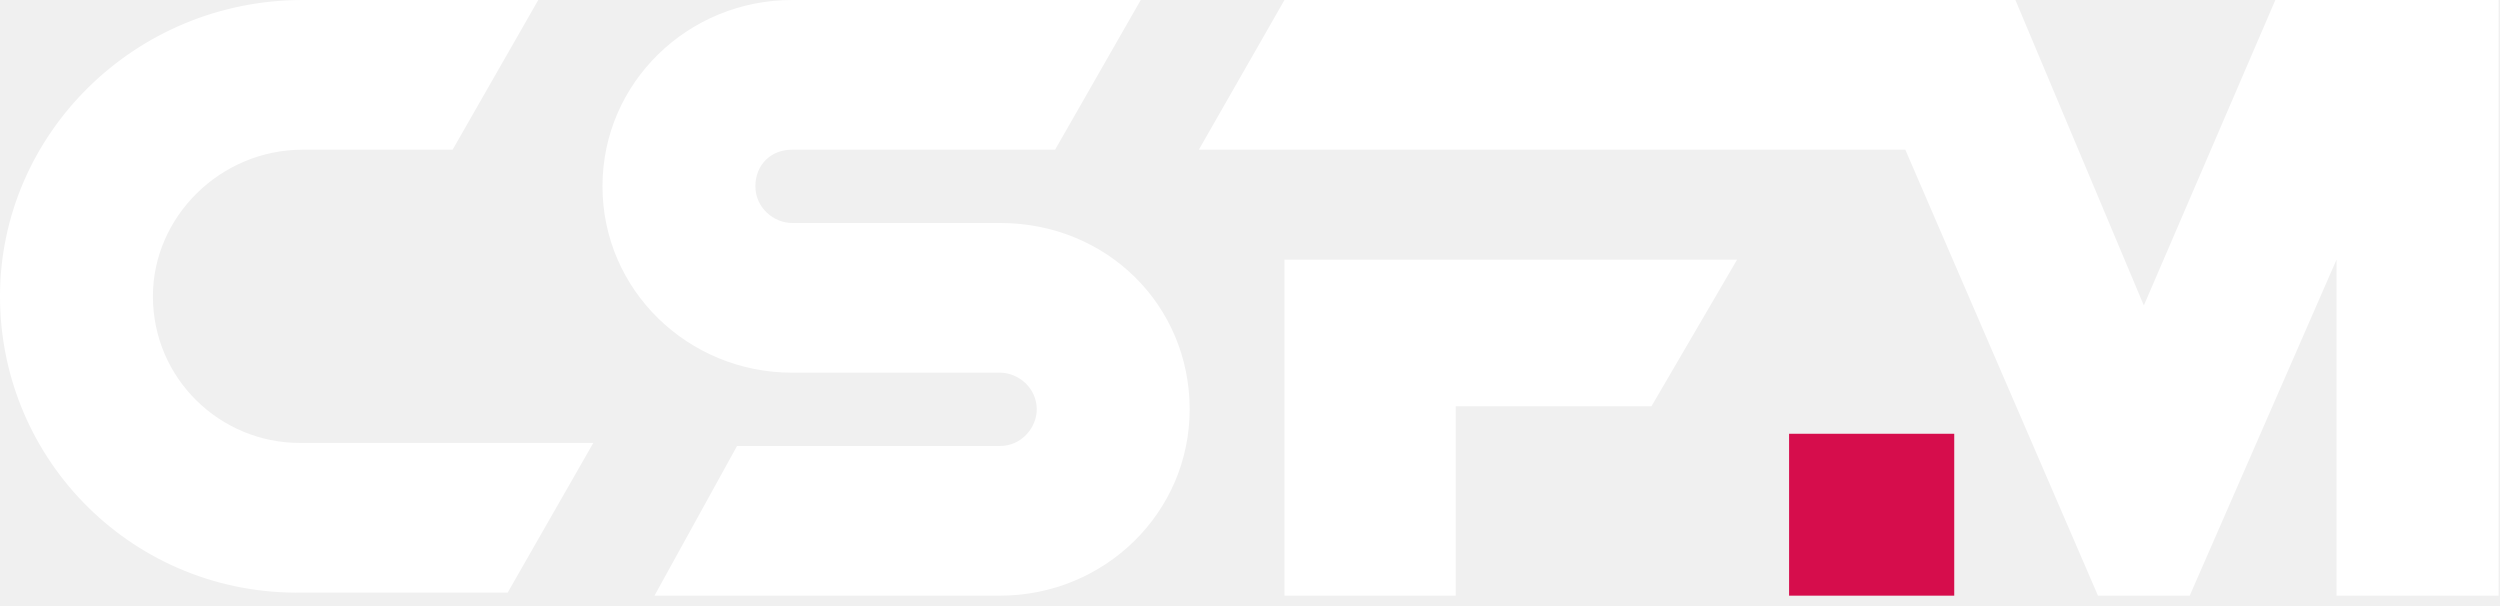
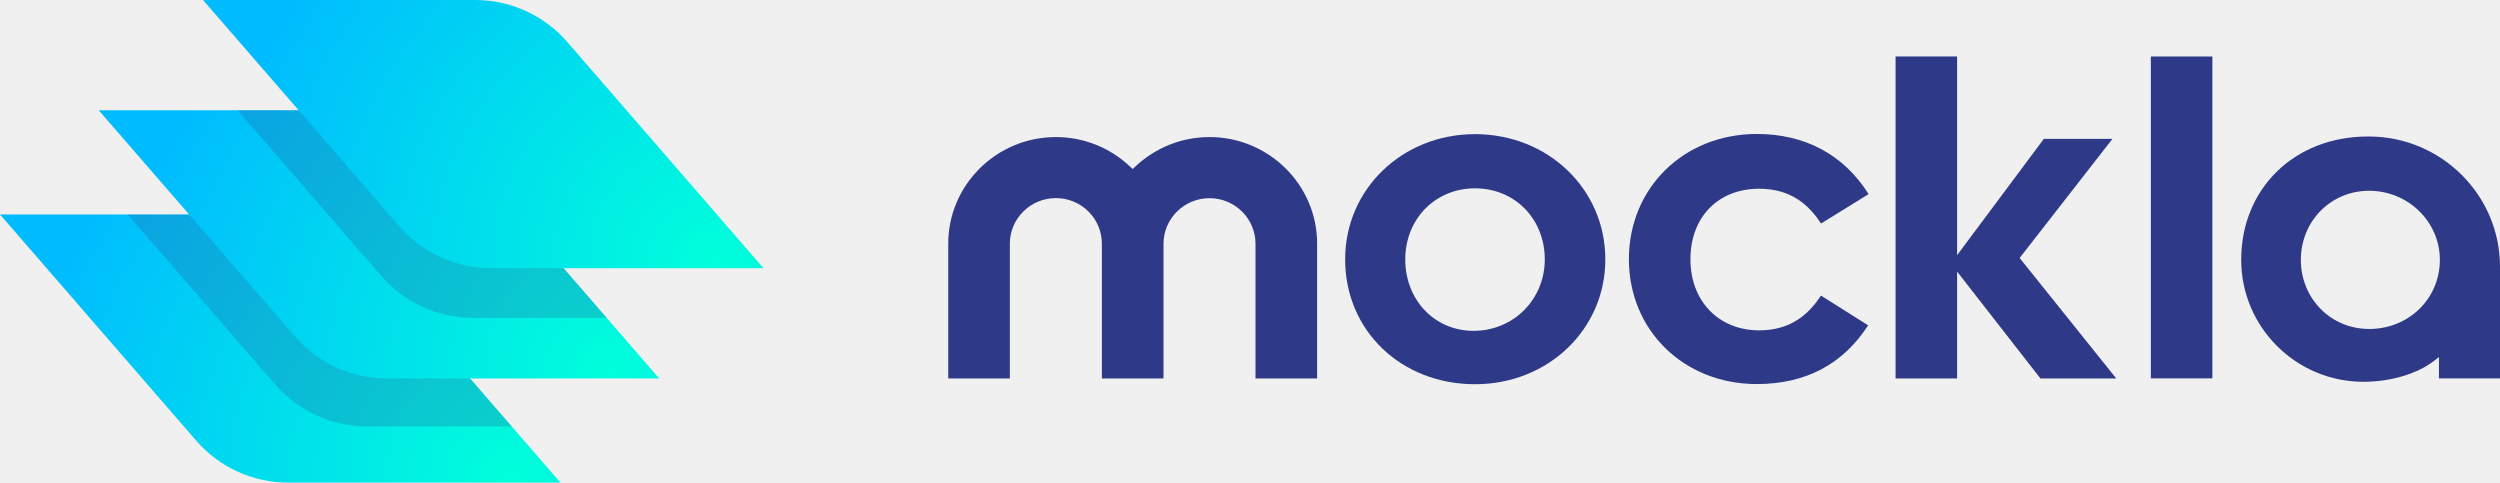
- <svg xmlns="http://www.w3.org/2000/svg" width="128" height="31" viewBox="0 0 128 31" fill="none">
-   <path d="M15.502 7.664C11.274 7.664 7.829 11.104 7.829 15.171C7.829 19.393 11.274 22.678 15.345 22.678H30.377L25.993 30.341H15.502C6.89 30.498 0 23.616 0 15.171C0 6.882 6.89 0 15.502 0H27.559L23.174 7.664H15.502ZM74.534 30.498H65.765V13.294H88.939L84.555 20.801H74.534V30.498ZM51.203 11.417H40.555C39.616 11.417 38.676 10.635 38.676 9.54C38.676 8.445 39.459 7.664 40.555 7.664H54.021L58.406 0H40.555C35.231 0 30.847 4.223 30.847 9.54C30.847 14.858 35.231 19.081 40.555 19.081H51.203C52.142 19.081 53.082 19.863 53.082 20.957C53.082 21.896 52.299 22.834 51.203 22.834H37.737L33.509 30.498H51.203C56.527 30.498 60.911 26.275 60.911 20.957C60.911 15.64 56.683 11.417 51.203 11.417ZM109.765 15.64L116.498 0H127.929V30.498H119.63V13.294L112.114 30.498H107.416L97.552 7.664H70.306H61.381L65.765 0H94.42H103.032H103.189L109.765 15.64Z" fill="white" />
-   <path d="M100.057 22.209H91.601V30.498H100.057V22.209Z" fill="#D60D4C" />
+ <svg xmlns="http://www.w3.org/2000/svg" width="259" height="50" viewBox="0 0 259 50" fill="none">
+   <g clip-path="url(#clip0_79_2327)">
+     <path d="M152.813 13.896C145.272 13.896 139.356 19.595 139.356 26.872C139.356 34.241 145.144 39.806 152.813 39.806C160.388 39.806 166.312 34.123 166.312 26.872C166.312 19.595 160.379 13.896 152.813 13.896ZM152.659 34.275C148.625 34.275 145.586 31.088 145.586 26.872C145.586 22.681 148.693 19.511 152.813 19.511C156.932 19.511 160.039 22.673 160.039 26.872C160.039 31.02 156.796 34.275 152.659 34.275Z" fill="#2E3A87" />
+     <path d="M188.654 30.624C187.505 32.352 185.726 34.224 182.253 34.224C178.057 34.224 175.129 31.197 175.129 26.863C175.129 22.496 177.989 19.553 182.253 19.553C185.734 19.553 187.513 21.425 188.662 23.154L193.59 20.11C191.011 16.029 187.011 13.879 182.006 13.879C174.448 13.879 168.754 19.46 168.754 26.855C168.754 34.224 174.448 39.789 182.006 39.789C187.054 39.789 190.935 37.74 193.539 33.702L188.654 30.624Z" fill="#2E3A87" />
+     <path d="M219.244 39.207L209.234 26.729L218.852 14.384H211.745L202.757 26.433V5.852H196.382V39.207H202.757V28.137L211.388 39.207H219.244Z" fill="#2E3A87" />
+     <path d="M229.202 5.852H222.827V39.199H229.202V5.852Z" fill="#2E3A87" />
+     <path d="M259 39.207V27.631C259 20.202 252.906 14.148 245.416 14.14H245.322C237.713 14.14 232.189 19.519 232.189 26.922C232.189 33.887 237.866 39.553 244.846 39.553C247.663 39.553 250.404 38.744 252.165 37.386L252.676 36.99V39.199H259V39.207ZM245.441 34.081C241.475 34.081 238.369 30.936 238.369 26.922C238.369 22.909 241.475 19.764 245.441 19.764C249.484 19.764 252.77 22.976 252.77 26.922C252.77 30.936 249.552 34.081 245.441 34.081Z" fill="#2E3A87" />
+     <path d="M125.304 20.531C127.934 20.531 130.07 22.648 130.07 25.253V39.207H136.454V25.244C136.454 19.157 131.449 14.199 125.304 14.199C122.461 14.199 119.755 15.27 117.669 17.209L117.346 17.513L117.022 17.209C114.946 15.27 112.231 14.199 109.388 14.199C103.243 14.199 98.238 19.157 98.238 25.244V39.207H104.621V25.244C104.621 22.639 106.758 20.523 109.388 20.523C112.018 20.523 114.154 22.639 114.154 25.244V39.207H120.538V25.244C120.546 22.648 122.682 20.531 125.304 20.531Z" fill="#2E3A87" />
+     <path d="M29.866 50H58.064L37.731 26.56C35.339 23.803 31.858 22.218 28.19 22.218H0L20.334 45.658C22.717 48.415 26.206 50 29.866 50Z" fill="url(#paint0_radial_79_2327)" />
+     <path opacity="0.22" d="M37.731 26.56L53.017 44.182H38.063C34.394 44.182 30.913 42.597 28.521 39.84L13.235 22.218H28.189C31.858 22.218 35.348 23.803 37.731 26.56Z" fill="#2E3A87" />
+     <path d="M40.097 39.208H68.295L47.961 15.767C45.57 13.01 42.089 11.425 38.42 11.425H10.231L30.564 34.865C32.956 37.622 36.437 39.208 40.097 39.208Z" fill="url(#paint1_radial_79_2327)" />
+     <path opacity="0.22" d="M47.97 15.767L62.865 32.934H49.051C45.382 32.934 41.901 31.349 39.51 28.592L24.615 11.425H38.429C42.097 11.425 45.578 13.01 47.97 15.767Z" fill="#2E3A87" />
+     <path d="M50.898 27.782H79.096L58.762 4.342C56.371 1.585 52.889 0 49.23 0H21.032L41.365 23.44C43.748 26.197 47.238 27.782 50.898 27.782Z" fill="url(#paint2_radial_79_2327)" />
+   </g>
+   <defs>
+     <radialGradient id="paint0_radial_79_2327" cx="0" cy="0" r="1" gradientUnits="userSpaceOnUse" gradientTransform="translate(53.1279 49.4129) rotate(180) scale(52.2752 51.7861)">
+       <stop stop-color="#00FFDB" />
+       <stop offset="1" stop-color="#00BBFF" />
+     </radialGradient>
+     <radialGradient id="paint1_radial_79_2327" cx="0" cy="0" r="1" gradientUnits="userSpaceOnUse" gradientTransform="translate(63.3591 38.6201) rotate(180) scale(52.2752 51.7861)">
+       <stop stop-color="#00FFDB" />
+       <stop offset="1" stop-color="#00BBFF" />
+     </radialGradient>
+     <radialGradient id="paint2_radial_79_2327" cx="0" cy="0" r="1" gradientUnits="userSpaceOnUse" gradientTransform="translate(74.1576 27.1958) rotate(180) scale(52.2752 51.7861)">
+       <stop stop-color="#00FFDB" />
+       <stop offset="1" stop-color="#00BBFF" />
+     </radialGradient>
+     <clipPath id="clip0_79_2327">
+       <rect width="259" height="50" fill="white" />
+     </clipPath>
+   </defs>
</svg>
